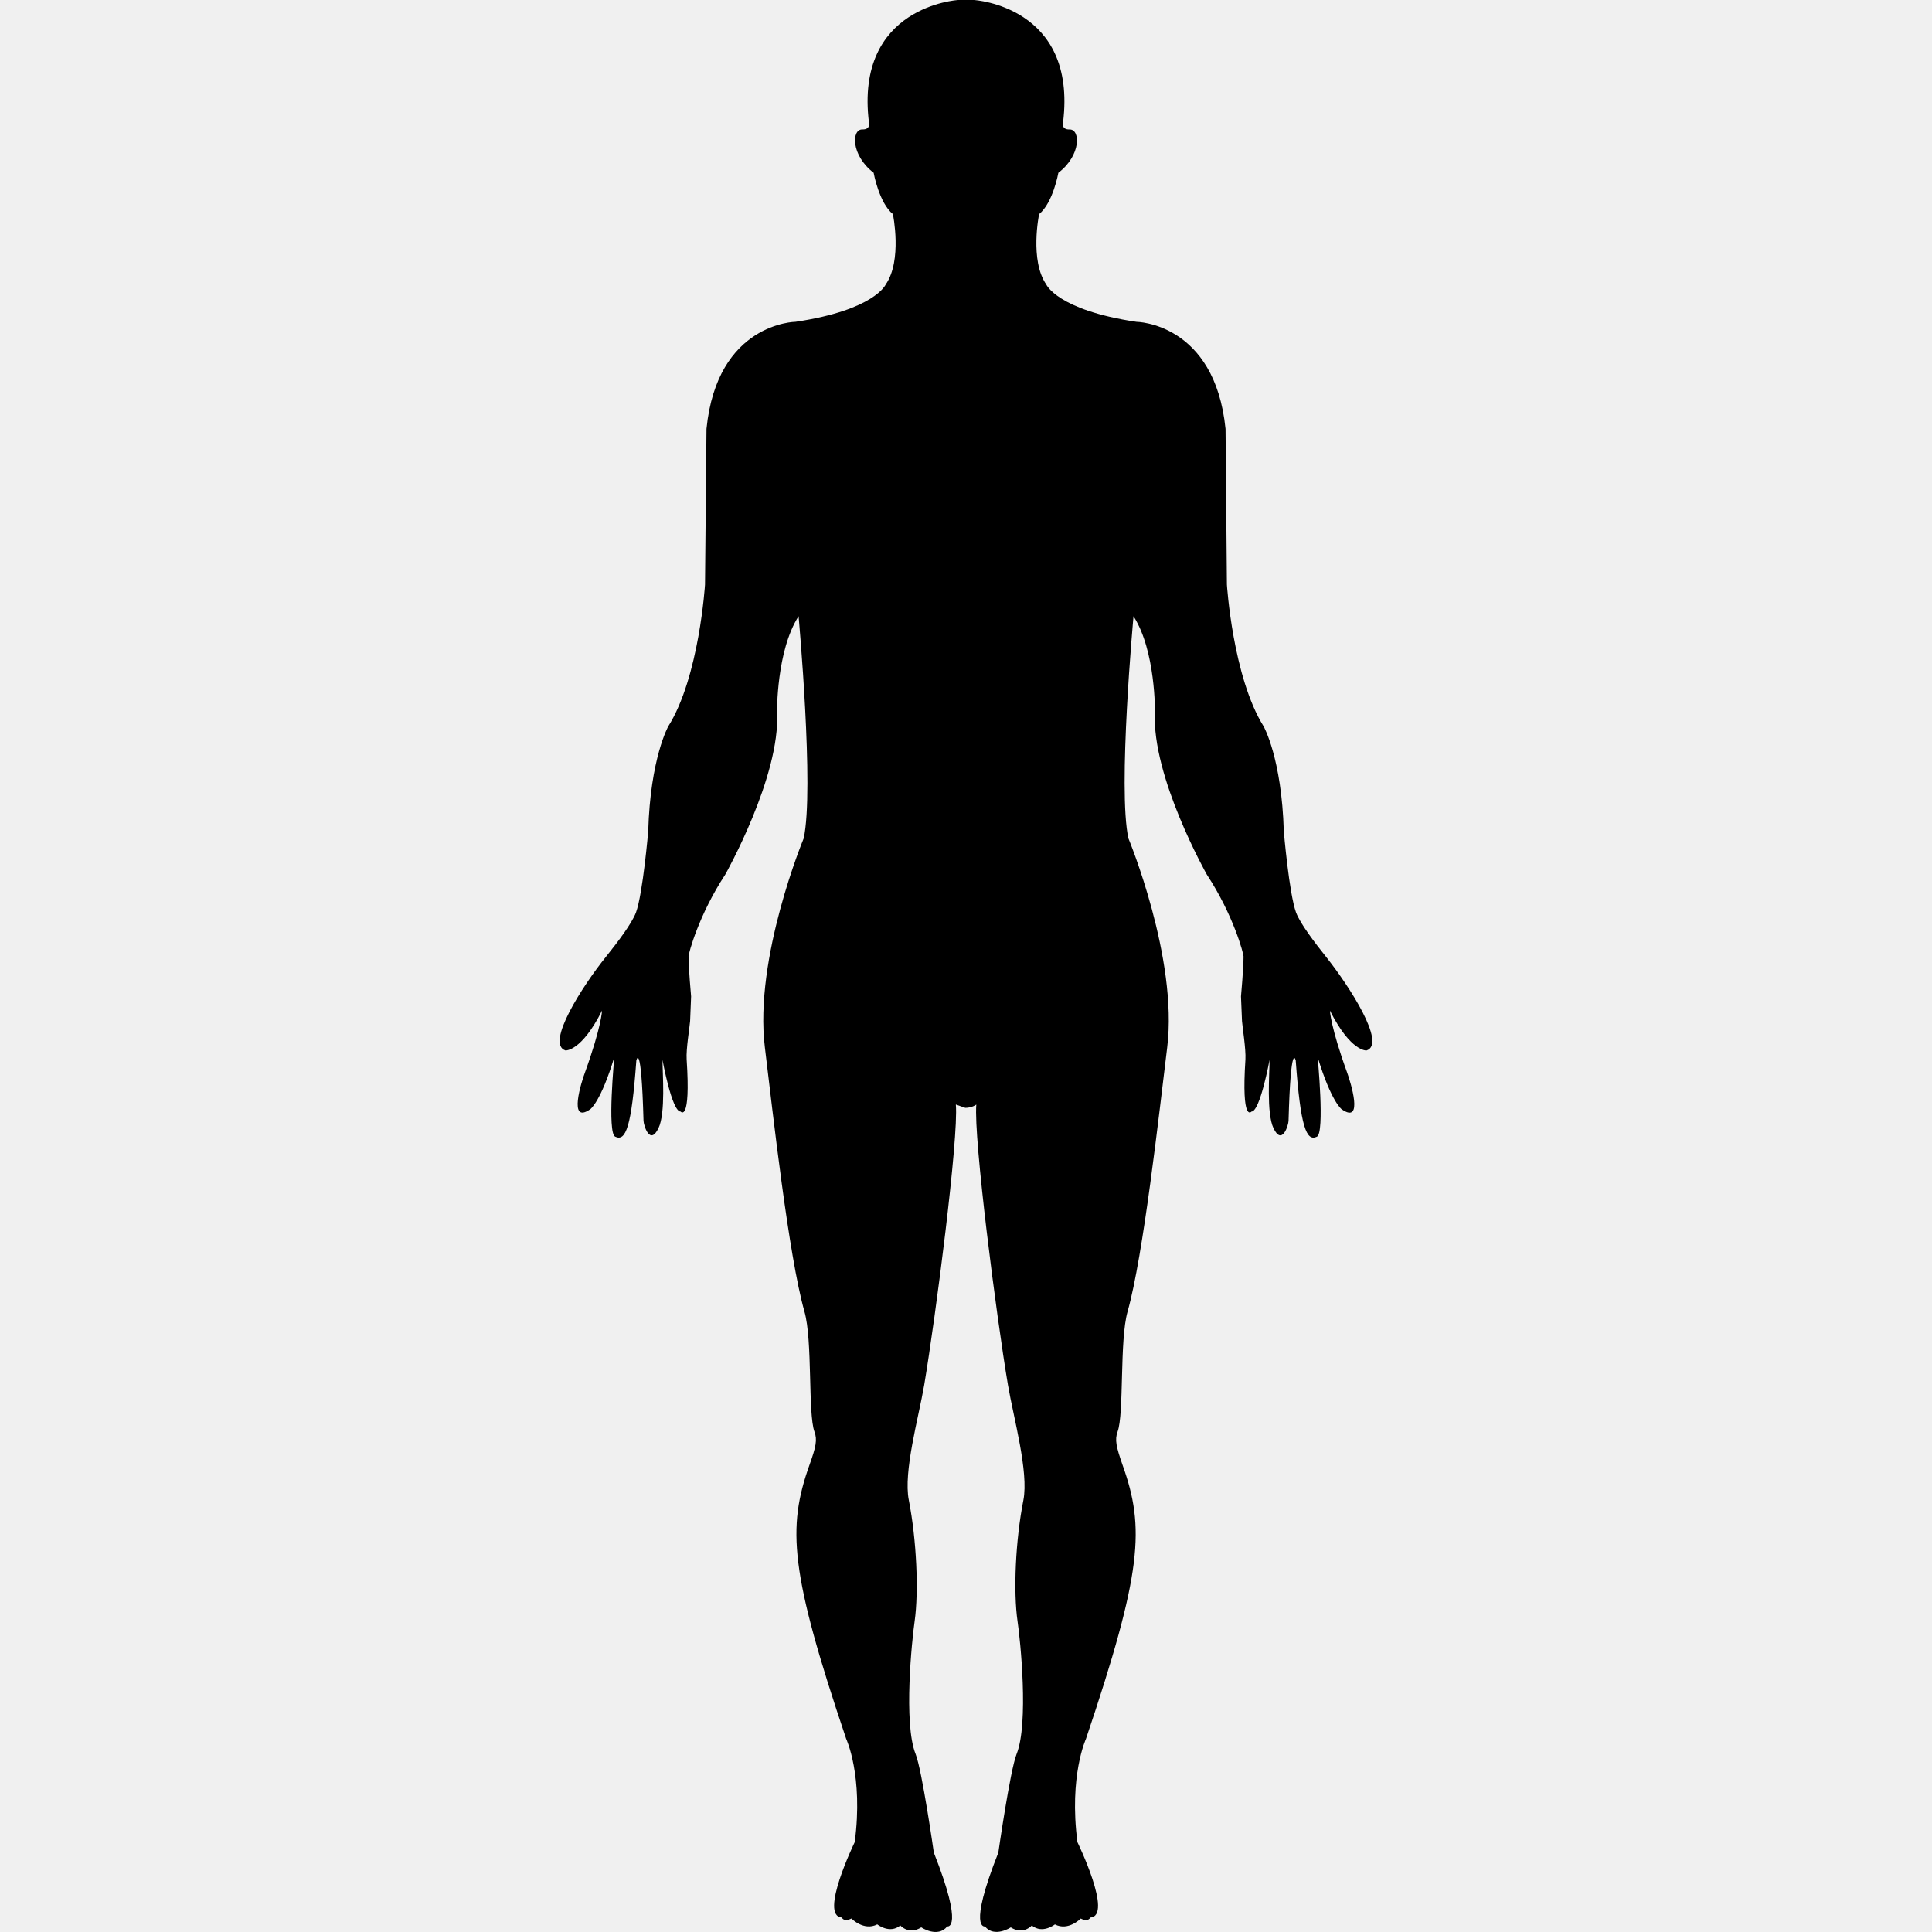
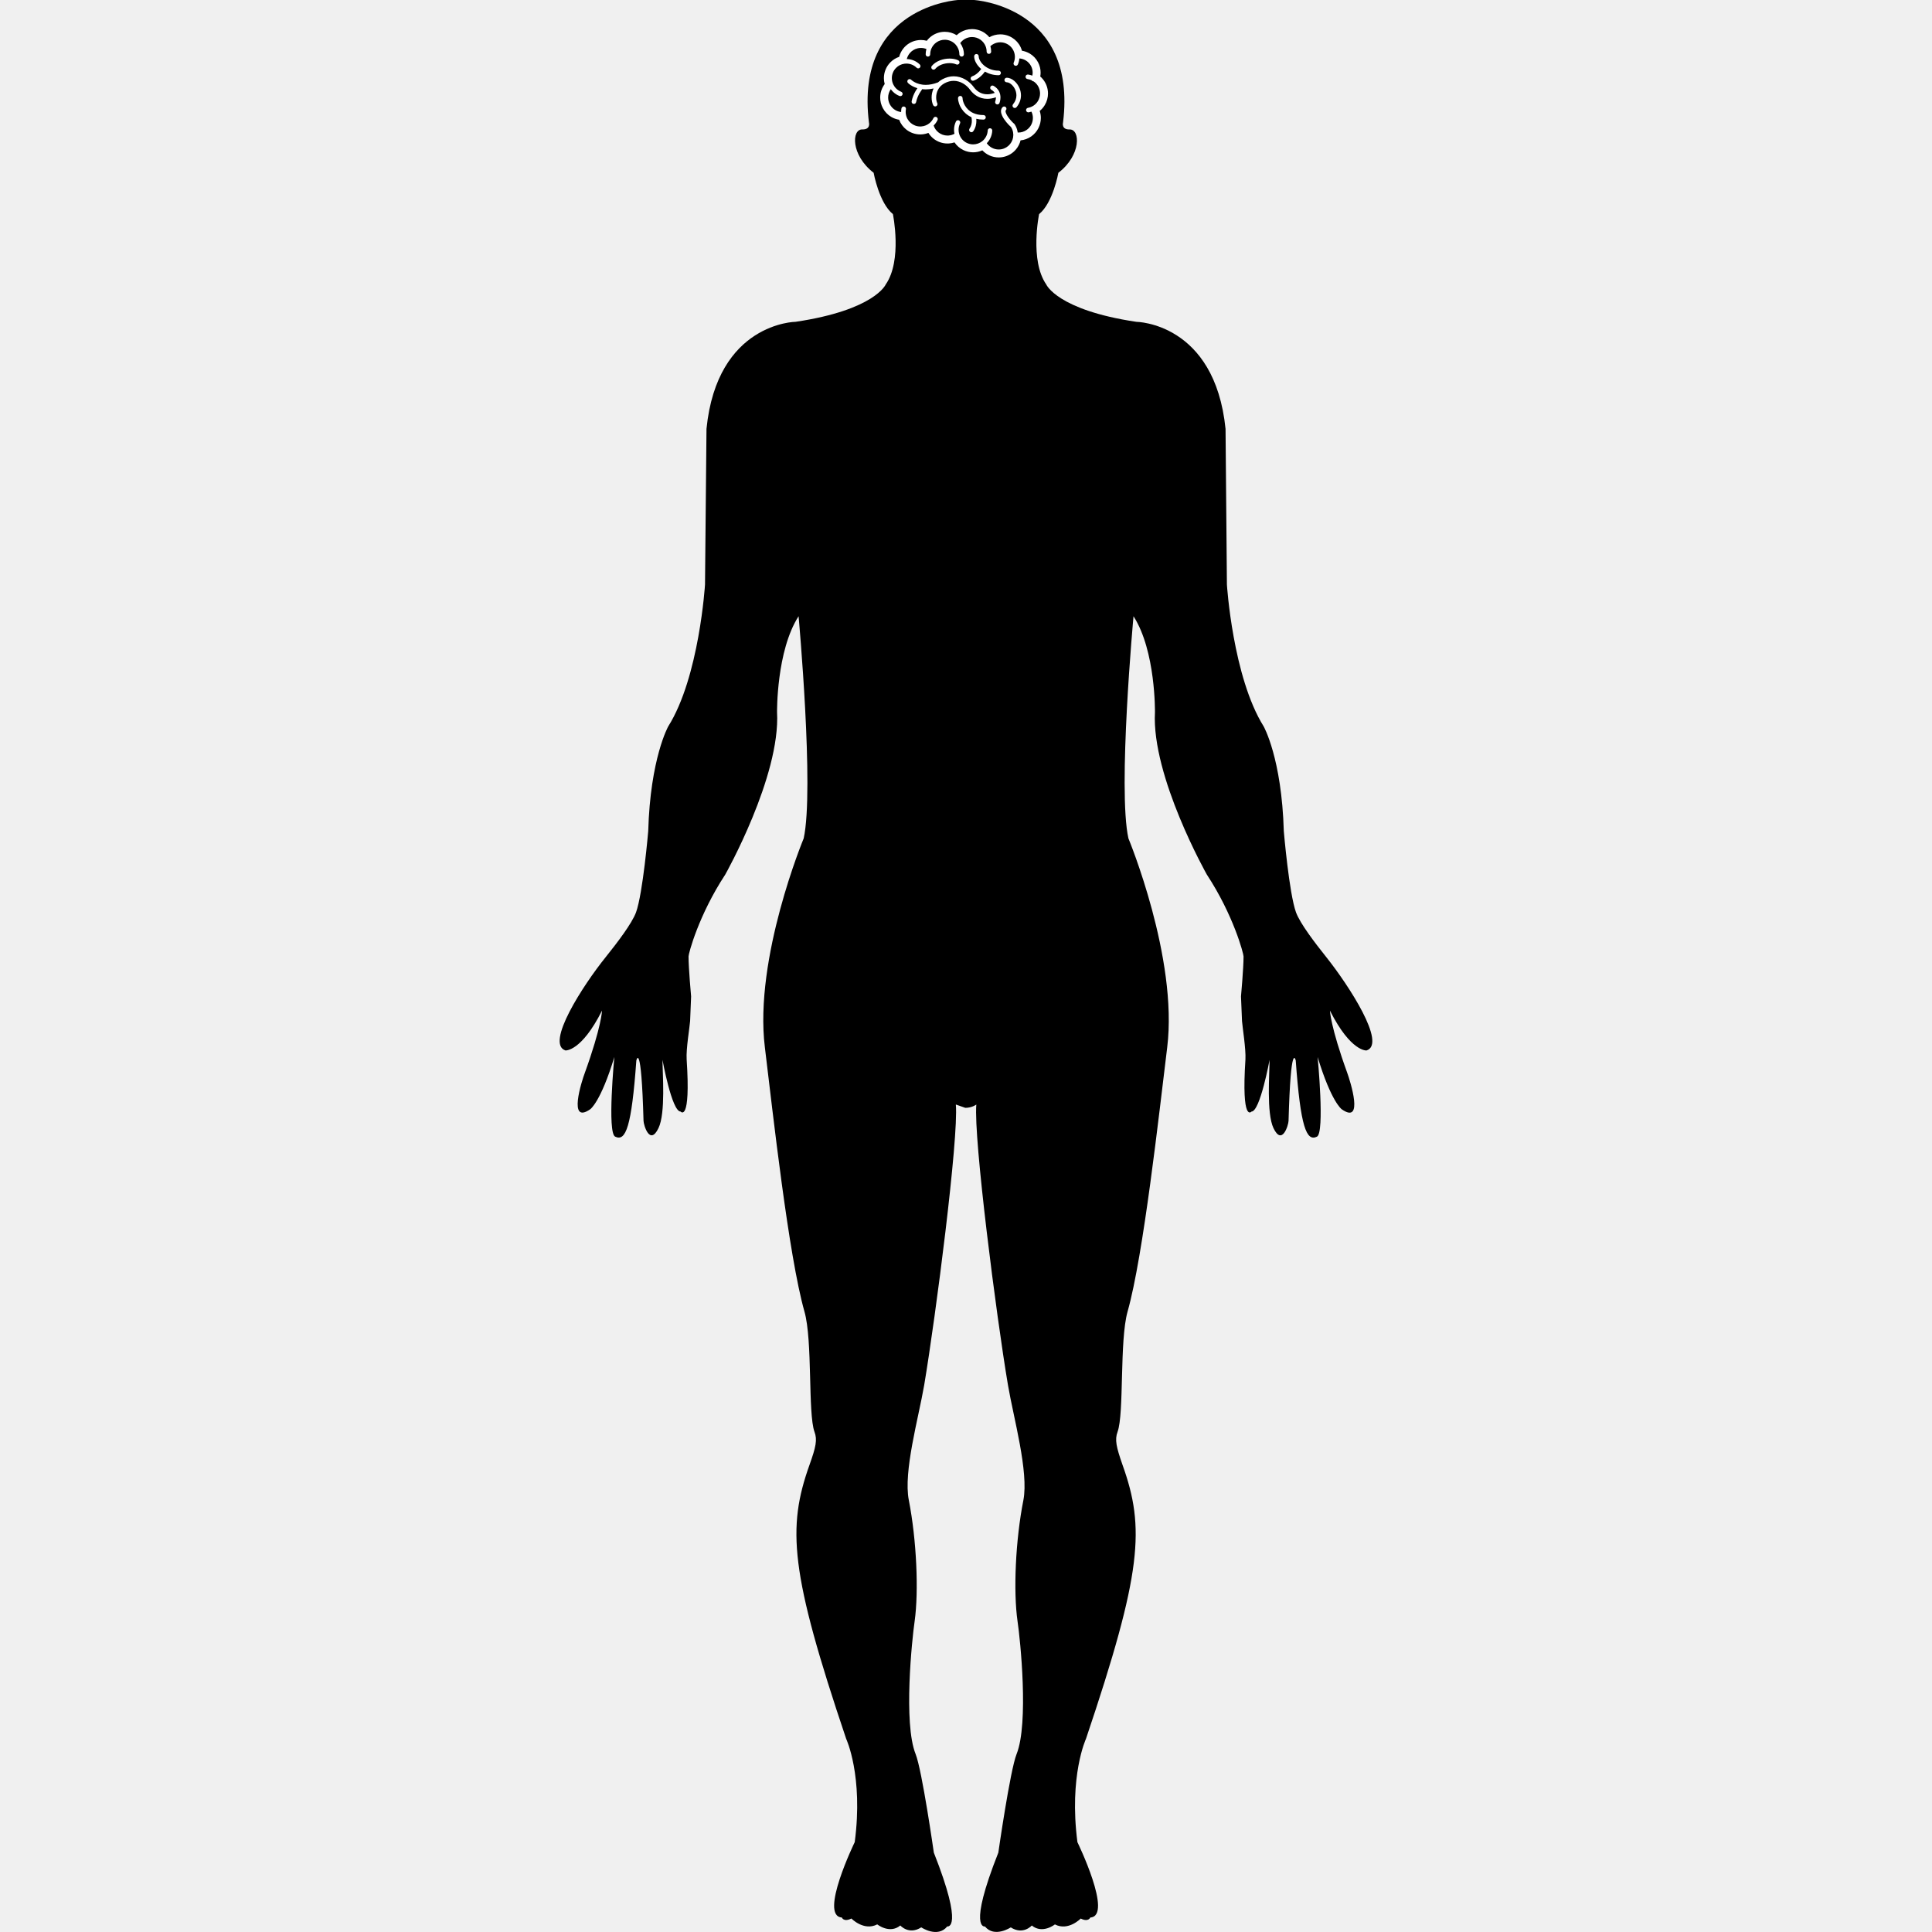
<svg xmlns="http://www.w3.org/2000/svg" fill="#000000" version="1.1" id="Capa_1" width="800px" height="800px" viewBox="0 0 206.326 206.326" xml:space="preserve">
  <g>
    <g id="silhouette-path">
      <path d="M104.265,117.959c-0.304,3.58,2.126,22.529,3.38,29.959c0.597,3.52,2.234,9.255,1.645,12.3    c-0.841,4.244-1.084,9.736-0.621,12.934c0.292,1.942,1.211,10.899-0.104,14.175c-0.688,1.718-1.949,10.522-1.949,10.522    c-3.285,8.294-1.431,7.886-1.431,7.886c1.017,1.248,2.759,0.098,2.759,0.098c1.327,0.846,2.246-0.201,2.246-0.201    c1.139,0.943,2.467-0.116,2.467-0.116c1.431,0.743,2.758-0.627,2.758-0.627c0.822,0.414,1.023-0.109,1.023-0.109    c2.466-0.158-1.376-8.05-1.376-8.05c-0.92-7.088,0.913-11.033,0.913-11.033c6.004-17.805,6.309-22.53,3.909-29.24    c-0.676-1.937-0.847-2.704-0.536-3.545c0.719-1.941,0.195-9.748,1.072-12.848c1.692-5.979,3.361-21.142,4.231-28.217    c1.169-9.53-4.141-22.308-4.141-22.308c-1.163-5.2,0.542-23.727,0.542-23.727c2.381,3.705,2.29,10.245,2.29,10.245    c-0.378,6.859,5.541,17.342,5.541,17.342c2.844,4.332,3.921,8.442,3.921,8.747c0,1.248-0.273,4.269-0.273,4.269l0.109,2.631    c0.049,0.67,0.426,2.977,0.365,4.092c-0.444,6.862,0.646,5.571,0.646,5.571c0.92,0,1.931-5.522,1.931-5.522    c0,1.424-0.348,5.687,0.42,7.295c0.919,1.918,1.595-0.329,1.607-0.78c0.243-8.737,0.768-6.448,0.768-6.448    c0.511,7.088,1.139,8.689,2.265,8.135c0.853-0.407,0.073-8.506,0.073-8.506c1.461,4.811,2.569,5.577,2.569,5.577    c2.411,1.693,0.92-2.983,0.585-3.909c-1.784-4.92-1.839-6.625-1.839-6.625c2.229,4.421,3.909,4.257,3.909,4.257    c2.174-0.694-1.9-6.954-4.287-9.953c-1.218-1.528-2.789-3.574-3.245-4.789c-0.743-2.058-1.304-8.674-1.304-8.674    c-0.225-7.807-2.155-11.198-2.155-11.198c-3.3-5.282-3.921-15.135-3.921-15.135l-0.146-16.635    c-1.157-11.347-9.518-11.429-9.518-11.429c-8.451-1.258-9.627-3.988-9.627-3.988c-1.79-2.576-0.767-7.514-0.767-7.514    c1.485-1.208,2.058-4.415,2.058-4.415c2.466-1.891,2.345-4.658,1.206-4.628c-0.914,0.024-0.707-0.733-0.707-0.733    C115.068,0.636,104.01,0,104.01,0h-1.688c0,0-11.063,0.636-9.523,13.089c0,0,0.207,0.758-0.715,0.733    c-1.136-0.03-1.242,2.737,1.215,4.628c0,0,0.572,3.206,2.058,4.415c0,0,1.023,4.938-0.767,7.514c0,0-1.172,2.73-9.627,3.988    c0,0-8.375,0.082-9.514,11.429l-0.158,16.635c0,0-0.609,9.853-3.922,15.135c0,0-1.921,3.392-2.143,11.198    c0,0-0.563,6.616-1.303,8.674c-0.451,1.209-2.021,3.255-3.249,4.789c-2.408,2.993-6.455,9.24-4.29,9.953    c0,0,1.689,0.164,3.909-4.257c0,0-0.046,1.693-1.827,6.625c-0.35,0.914-1.839,5.59,0.573,3.909c0,0,1.117-0.767,2.569-5.577    c0,0-0.779,8.099,0.088,8.506c1.133,0.555,1.751-1.047,2.262-8.135c0,0,0.524-2.289,0.767,6.448    c0.012,0.451,0.673,2.698,1.596,0.78c0.779-1.608,0.429-5.864,0.429-7.295c0,0,0.999,5.522,1.933,5.522    c0,0,1.099,1.291,0.648-5.571c-0.073-1.121,0.32-3.422,0.369-4.092l0.106-2.631c0,0-0.274-3.014-0.274-4.269    c0-0.311,1.078-4.415,3.921-8.747c0,0,5.913-10.488,5.532-17.342c0,0-0.082-6.54,2.299-10.245c0,0,1.69,18.526,0.545,23.727    c0,0-5.319,12.778-4.146,22.308c0.864,7.094,2.53,22.237,4.226,28.217c0.886,3.094,0.362,10.899,1.072,12.848    c0.32,0.847,0.152,1.627-0.536,3.545c-2.387,6.71-2.083,11.436,3.921,29.24c0,0,1.848,3.945,0.914,11.033    c0,0-3.836,7.892-1.379,8.05c0,0,0.192,0.523,1.023,0.109c0,0,1.327,1.37,2.761,0.627c0,0,1.328,1.06,2.463,0.116    c0,0,0.91,1.047,2.237,0.201c0,0,1.742,1.175,2.777-0.098c0,0,1.839,0.408-1.435-7.886c0,0-1.254-8.793-1.945-10.522    c-1.318-3.275-0.387-12.251-0.106-14.175c0.453-3.216,0.21-8.695-0.618-12.934c-0.606-3.038,1.035-8.774,1.641-12.3    c1.245-7.423,3.685-26.373,3.38-29.959l1.008,0.354C103.809,118.312,104.265,117.959,104.265,117.959z" />
    </g>
  </g>
-   <g id="brain-organ" transform="translate(88, 15) scale(0.15)">
-   
-   
- </g>
+   <g id="brain-organ" transform="translate(94, 1) scale(0.035)">
+     <path class="st0" d="M345.934,233.32c-3.329-1.882-7.555-0.71-9.438,2.619c-1.882,3.329-0.71,7.565,2.624,9.447   c5.114,2.912,8.235,6.161,10.298,9.518c-8.54,3-16.11,4.234-22.799,4.234c-9.789-0.009-17.796-2.593-24.548-6.552   c-6.734-3.968-12.18-9.393-16.309-15.022c-6.806-9.278-15.661-17.542-26.098-23.571c-10.422-6.011-22.479-9.767-35.419-9.767   c-11.347-0.008-23.305,2.913-35.153,9.42c-4.844,2.655-9.043,5.762-12.7,9.153c-14.414,5.549-26.834,7.546-37.341,7.546   c-14.969,0-26.151-4.022-33.627-7.973c-3.733-1.971-6.525-3.933-8.332-5.353c-0.906-0.719-1.566-1.288-1.976-1.66l-0.426-0.409   l-0.067-0.062H94.62c-2.655-2.726-7.023-2.796-9.771-0.151c-2.752,2.654-2.832,7.04-0.177,9.792   c0.386,0.391,5.149,5.265,14.267,10.095c3.991,2.113,8.883,4.19,14.534,5.886c-1.501,2.113-3.551,5.202-5.784,9.135   c-4.293,7.573-9.225,18.201-11.738,30.737c-0.75,3.746,1.683,7.396,5.434,8.15c3.751,0.745,7.404-1.688,8.15-5.442   c2.108-10.556,6.414-19.94,10.205-26.608c1.891-3.338,3.645-5.993,4.906-7.778c0.63-0.896,1.136-1.58,1.474-2.024   c0.168-0.214,0.297-0.382,0.373-0.48l0.08-0.098l0.009-0.009l0.004-0.009c0.639-0.781,1.066-1.66,1.309-2.583   c3.525,0.434,7.227,0.701,11.156,0.692c7.284,0.009,15.261-0.852,23.851-2.805c-4.258,9.18-6.01,18.76-6.015,27.54   c0.017,8.843,1.7,16.869,4.701,23.261c1.637,3.463,5.77,4.936,9.228,3.303c3.458-1.634,4.936-5.771,3.298-9.224v-0.009   c-1.926-4.013-3.392-10.334-3.369-17.331c-0.005-7.546,1.624-15.856,5.531-23.438c3.928-7.582,10.028-14.498,19.479-19.701   c9.974-5.46,19.496-7.698,28.49-7.706c10.24,0,19.887,2.957,28.498,7.91c8.603,4.963,16.119,11.95,21.844,19.762   c5.038,6.872,11.778,13.655,20.452,18.769c8.656,5.114,19.284,8.478,31.58,8.469c8.136,0,16.975-1.474,26.466-4.706l0.022,0.497   c0,3.392-0.528,6.481-1.056,8.665c-0.262,1.092-0.524,1.954-0.706,2.513c-0.093,0.275-0.164,0.479-0.208,0.594l-0.04,0.107   l-0.004,0.017h0.004c-1.403,3.543,0.324,7.556,3.866,8.976c3.551,1.421,7.586-0.311,9.007-3.862   c0.177-0.497,2.966-7.413,2.992-17.011c0-5.505-0.964-11.968-4.164-18.35C359.62,244.054,354.133,237.928,345.934,233.32z" fill="#FFFFFF" />
+     <path class="st0" d="M361.382,187.056c-19.043,0-34.336-7.014-44.914-16.194c-5.278-4.581-9.336-9.704-12.003-14.604   c-2.681-4.91-3.911-9.58-3.893-13.078c0-3.827-3.103-6.925-6.929-6.925c-3.826,0-6.926,3.098-6.926,6.925   c0.018,6.516,2.055,13.193,5.58,19.692c3.689,6.766,9.078,13.335,15.928,19.123c-1.381,1.918-3.286,4.387-5.718,7.032   c-5.278,5.762-12.886,12.145-21.969,15.368c-3.604,1.287-5.482,5.256-4.194,8.851c1.287,3.605,5.252,5.488,8.852,4.199   c12.327-4.43,21.555-12.508,27.815-19.381c2.788-3.072,4.958-5.877,6.561-8.123c11.462,6.614,25.618,10.982,41.812,10.973   c3.822,0,6.93-3.098,6.93-6.925C368.311,190.164,365.204,187.056,361.382,187.056z" fill="#FFFFFF" />
+     <path class="st0" d="M315.197,322.537c-12.961,0-23.26-2.504-31.535-6.33c-12.385-5.753-20.42-14.595-25.476-23.412   c-2.521-4.395-4.261-8.771-5.358-12.616c-1.101-3.826-1.532-7.182-1.523-9.215c0-3.826-3.098-6.926-6.925-6.926   c-3.831,0-6.929,3.099-6.929,6.926c0,2.495,0.297,5.256,0.906,8.292c1.056,5.291,3.067,11.409,6.326,17.712   c4.888,9.447,12.647,19.354,24.242,26.884c2.903,1.899,6.046,3.622,9.428,5.166c0.528,2.273,1.261,6.321,1.256,11.204   c0,3.552-0.382,7.511-1.456,11.569c-1.074,4.057-2.823,8.195-5.602,12.216c-2.179,3.152-1.394,7.466,1.754,9.642   c3.148,2.175,7.462,1.394,9.638-1.749c3.782-5.469,6.178-11.151,7.608-16.567c1.434-5.424,1.913-10.582,1.913-15.111   c0-2.264-0.124-4.359-0.311-6.276c6.677,1.554,13.992,2.459,22.044,2.45c3.823,0,6.926-3.107,6.926-6.934   C322.123,325.644,319.02,322.537,315.197,322.537z" fill="#FFFFFF" />
+     <path class="st0" d="M409.302,218.468c-3.431-2.956-7.133-5.38-11.04-7.103c-3.902-1.722-8.026-2.752-12.248-2.752   c-3.826,0-6.929,3.098-6.929,6.925c0,3.836,3.103,6.934,6.929,6.934c2.548-0.009,5.771,0.879,9.158,2.841   c5.078,2.912,10.357,8.141,14.196,14.693c3.862,6.543,6.308,14.33,6.304,22.373c-0.031,8.852-2.819,18.085-10.365,27.266   c-2.437,2.956-2.02,7.315,0.932,9.756c2.948,2.433,7.316,2.016,9.753-0.932c9.508-11.472,13.565-24.194,13.534-36.09   c0-7.227-1.447-14.142-3.879-20.446C421.988,232.485,416.16,224.398,409.302,218.468z" fill="#FFFFFF" />
+     <path class="st0" d="M168.073,181.534v-0.009c4.759-5.638,11.538-10.059,19.266-13.033c7.715-2.983,16.327-4.475,24.384-4.466   c7.848-0.018,15.155,1.429,20.514,3.924c3.476,1.598,7.59,0.089,9.198-3.391c1.602-3.472,0.084-7.582-3.387-9.19   c-7.741-3.56-16.837-5.194-26.324-5.202c-9.739,0-19.901,1.758-29.365,5.388c-9.441,3.64-18.235,9.199-24.862,17.02   c-2.473,2.921-2.109,7.297,0.812,9.766C161.228,184.819,165.601,184.446,168.073,181.534z" fill="#FFFFFF" />
+     <polygon class="st0" points="481.632,161.514 481.637,161.523 481.637,161.523  " />
+     <polygon class="st0" points="336.159,392.808 336.159,392.817 336.154,392.817  " />
+     <path class="st0" d="M492.215,208.417c-1.225-1.243-2.539-2.424-3.87-3.586c0.696-3.88,1.1-7.831,1.1-11.844   c0.004-10.636-2.53-21.467-7.808-31.464c-6.033-11.462-14.969-20.554-25.401-26.715c-7.297-4.315-15.323-7.191-23.642-8.532   c-2.019-7.182-5.185-14.019-9.438-20.224c-7.08-10.334-17.148-18.892-29.467-24.193c-8.811-3.791-18.058-5.611-27.14-5.611   c0,0-0.28-0.009-0.79,0.036c-11.533,0.134-22.759,3.161-32.69,8.692c-3.884-4.679-8.376-8.843-13.375-12.35   c-10.956-7.697-24.353-12.261-38.687-12.403c-0.165-0.009-0.364-0.017-0.608-0.026c-0.031,0-0.062,0-0.097,0h-0.009h-0.009h-0.004   c-0.022,0-0.044,0-0.066,0c-0.133,0-0.293,0.009-0.497,0.017c-12.482,0.098-24.277,3.543-34.354,9.508   c-4.368,2.575-8.354,5.673-12.012,9.118c-10.44-6.508-22.777-10.308-35.917-10.37l-0.048-0.008h-0.311c-0.009,0-0.014,0-0.022,0   c-0.018,0-0.036,0-0.057,0c-0.16,0-0.36,0.008-0.613,0.026c-13.979,0.133-27.088,4.466-37.896,11.817   c-6.264,4.253-11.746,9.518-16.279,15.545c-5.735-1.553-11.723-2.396-17.841-2.396c-5.091,0-10.254,0.577-15.394,1.749   c-15.138,3.471-28.068,11.772-37.334,22.861h0.005c-6.503,7.768-11.195,16.93-13.77,26.812   c-9.873,3.348-19.177,8.959-26.959,16.886c-0.004,0.009-0.013,0.018-0.022,0.027c-13.051,13.308-19.621,30.718-19.616,48.004v0.026   v0.036c0,0,0,0.017,0,0.035v0.186h0.004c0.017,6.01,0.83,12.003,2.415,17.827C4.799,239.81,0.005,254.272,0,269.073   c-0.004,10.955,2.638,22.097,8.128,32.369c6.17,11.533,15.244,20.668,25.8,26.856c7.404,4.341,15.532,7.21,23.952,8.559   c4.484,12.048,12.172,22.444,22.009,30.141c11.701,9.172,26.462,14.596,42.278,14.596c1.643,0,3.281-0.052,4.918-0.177h0.04h0.022   h0.005h0.004c6.982-0.506,13.672-2.077,19.904-4.501c4.142,6.64,9.348,12.508,15.395,17.348   c11.697,9.366,26.572,14.96,42.517,15.031c0.058,0.009,0.106,0.009,0.156,0.009c0.054,0,0.106,0,0.156,0h0.009   c0.005,0,0.005,0,0.005,0h0.013h0.071c0.023,0,0.032,0,0.054,0l0.173-0.009h0.049c1.274-0.009,2.553-0.062,3.826-0.142h0.018   l0.75-0.018c5.708-0.418,11.222-1.528,16.447-3.249c6.583,9.775,15.75,18.022,27.092,23.492h-0.005   c9.57,4.616,19.78,6.827,29.8,6.827c9.756,0,19.3-2.121,28.054-6.046c12.722,13.512,30.661,21.627,49.957,21.646   c4.231,0,8.51-0.391,12.79-1.199c16.438-3.089,30.523-11.888,40.378-23.9h-0.004c6.436-7.821,11.067-17.054,13.544-27.016   c11.368-1.118,22.648-5.078,32.618-12.092c9.487-6.659,16.838-15.36,21.765-25.072c4.928-9.704,7.467-20.412,7.467-31.216   c0-7.2-1.172-14.428-3.476-21.397c5.917-4.82,11.15-10.698,15.323-17.578c6.748-11.098,9.997-23.474,9.997-35.638   C511.996,238.914,505.102,221.468,492.215,208.417z M481.277,279.744c-6.965,11.47-18.192,18.609-30.457,20.731   c-3.773,0.648-6.303,4.235-5.656,7.998c0.648,3.774,4.231,6.304,8,5.656c2.819-0.479,5.594-1.181,8.315-2.068   c2.964,6.126,4.426,12.696,4.426,19.248c0.004,7.005-1.651,13.965-4.838,20.242c-3.192,6.278-7.898,11.861-14.077,16.212   c-7.781,5.451-16.615,8.053-25.418,8.061c-0.688,0-1.376-0.053-2.064-0.088c-0.146-1.154-0.289-2.299-0.502-3.445v-0.009   c-1.518-8.035-4.643-15.386-8.936-21.769l-0.524-0.782l-0.71-0.613c-5.252-4.492-12.217-11.879-17.593-19.407   c-2.694-3.756-4.998-7.556-6.547-10.938c-1.568-3.383-2.286-6.34-2.26-8.088c0-0.781,0.116-1.305,0.245-1.66   c0.137-0.346,0.266-0.551,0.537-0.834c2.703-2.699,2.703-7.094,0-9.793c-2.708-2.707-7.094-2.707-9.798,0v-0.008   c-1.686,1.686-2.96,3.719-3.742,5.85c-0.781,2.131-1.096,4.324-1.096,6.446c0.026,4.803,1.478,9.348,3.52,13.858   c3.095,6.73,7.711,13.415,12.696,19.514c4.692,5.736,9.686,10.876,14.156,14.818c3.076,4.741,5.323,10.086,6.433,15.972   c0.466,2.477,0.723,4.936,0.759,7.306l0.004,0.036c0.005,0.32,0.009,0.631,0.009,0.95c0,10.477-3.725,20.375-10.13,28.179   c-6.415,7.796-15.44,13.442-26.124,15.457c-2.796,0.525-5.571,0.782-8.301,0.782c-14.693,0.009-28.286-7.36-36.453-19.115   c4.395-4.457,8.141-9.695,11.008-15.625c3.556-7.351,5.42-15.129,5.762-22.817c0.169-3.836-2.796-7.067-6.614-7.236   c-3.826-0.168-7.063,2.796-7.232,6.615c-0.262,5.886-1.673,11.781-4.394,17.4l-0.004,0.018c-2.904,6.019-6.97,11.053-11.804,15.04   l-0.026,0.017c-7.941,6.517-17.992,10.104-28.259,10.104c-6.472,0-13.029-1.421-19.266-4.422   c-11.551-5.576-19.572-15.43-23.119-26.758l-0.005-0.009c-1.354-4.298-2.055-8.799-2.055-13.335c0-6.472,1.421-13.024,4.434-19.292   c1.665-3.445,0.214-7.582-3.232-9.242c-3.444-1.66-7.586-0.213-9.246,3.232c-3.934,8.15-5.811,16.806-5.811,25.303   c0,4.119,0.471,8.195,1.323,12.19c-5.411,2.956-11.515,4.838-18.112,5.328h-0.013c-1.074,0.071-2.14,0.106-3.187,0.106   c-10.401,0-20.038-3.605-27.7-9.73c-6.668-5.328-11.777-12.545-14.507-20.9c4.878-4.812,8.918-10.44,11.87-16.682   c1.633-3.454,0.155-7.591-3.303-9.225c-3.458-1.634-7.591-0.16-9.225,3.303c-2.743,5.806-6.72,10.956-11.617,15.084   c-6.934,5.85-15.692,9.624-25.444,10.325h-0.014c-1.07,0.071-2.135,0.115-3.187,0.115c-22,0.009-40.777-16.22-43.947-37.971   l-0.008-0.054l-0.009-0.054c-0.169-1.029-0.289-2.113-0.369-3.231c-0.075-1.084-0.114-2.149-0.114-3.214   c0-2.806,0.262-5.549,0.758-8.221c0.693-3.765-1.793-7.378-5.557-8.08c-3.76-0.693-7.373,1.794-8.07,5.558   c-0.644,3.48-0.986,7.076-0.986,10.743l0.014,0.399c-6.228-0.693-12.274-2.672-17.69-5.85c-6.832-4.005-12.66-9.855-16.682-17.366   c-3.578-6.694-5.26-13.85-5.265-20.926c0-9.127,2.833-18.093,8.075-25.586c2.006,2.841,4.293,5.54,6.854,8.052   c5.838,5.736,12.611,9.989,19.79,12.758c3.565,1.386,7.578-0.39,8.958-3.959c1.381-3.569-0.394-7.582-3.959-8.959   c-5.478-2.122-10.618-5.344-15.08-9.73l-0.009-0.008c-3.924-3.845-6.974-8.23-9.172-12.927c-2.783-5.948-4.181-12.403-4.181-18.866   c0.004-11.249,4.208-22.426,12.691-31.1c7.213-7.342,16.292-11.64,25.728-12.927h0.009h0.009l0.026-0.009   c1.994-0.266,4-0.408,6.015-0.399c11.245,0.009,22.444,4.218,31.114,12.696c2.734,2.672,7.12,2.628,9.797-0.106   c2.677-2.734,2.628-7.12-0.106-9.793c-11.032-10.805-25.338-16.327-39.668-16.602c1.634-6.632,4.75-12.793,9.1-17.987   c6.019-7.191,14.299-12.518,24.157-14.791c3.348-0.764,6.686-1.136,9.97-1.136c5.806,0,11.449,1.154,16.664,3.267   c-1.483,5.158-2.299,10.601-2.299,16.22c0,3.826,3.103,6.925,6.929,6.925c3.826,0,6.925-3.098,6.925-6.925   c0-6.064,1.221-11.852,3.401-17.108c3.346-8.026,9.002-14.88,16.118-19.719c7.13-4.838,15.684-7.644,24.961-7.653   c13.348,0.009,25.272,5.851,33.444,15.164l0.014,0.009c6.871,7.821,11.013,18.049,11.018,29.306c0,3.826,3.098,6.925,6.929,6.925   c3.827,0,6.925-3.098,6.925-6.925c0.005-12.793-4.133-24.672-11.142-34.288c3.587-4.971,8.159-9.18,13.45-12.305   c6.623-3.915,14.312-6.152,22.586-6.152c9.504,0,18.249,2.965,25.472,8.035c7.222,5.06,12.878,12.225,16.069,20.579l-0.004-0.008   c1.883,4.945,2.917,10.263,2.921,15.874c0,3.826,3.099,6.926,6.926,6.926c3.826,0,6.929-3.099,6.929-6.926   c0-5.718-0.857-11.24-2.393-16.46c8.203-7.644,19.092-11.968,30.328-11.968c5.868,0,11.817,1.172,17.57,3.64   c8.022,3.454,14.463,8.949,19.057,15.643c4.59,6.685,7.298,14.56,7.756,22.692c0.044,0.835,0.071,1.678,0.071,2.521   c-0.005,5.868-1.164,11.809-3.631,17.562c-1.51,3.516,0.111,7.59,3.626,9.099c3.516,1.518,7.59-0.115,9.1-3.631   c2.57-5.966,4.048-12.154,4.549-18.315c6.792,0.453,13.407,2.512,19.266,5.975c6.689,3.96,12.38,9.73,16.282,17.135v0.008   c3.414,6.464,5.012,13.353,5.016,20.163c0,3.125-0.36,6.214-1.021,9.242c-4.182-1.616-8.475-2.726-12.803-3.338   c-3.787-0.533-7.288,2.105-7.821,5.904c-0.533,3.783,2.104,7.289,5.895,7.822c4.346,0.613,8.63,1.865,12.74,3.8   c0.728,1.181,1.802,2.166,3.174,2.752c0.857,0.364,1.745,0.542,2.624,0.55c2.556,1.705,4.883,3.614,6.96,5.727l-0.093-0.097   l0.111,0.115c8.296,8.381,12.788,19.701,12.784,31.233C487.749,264.571,485.672,272.518,481.277,279.744z" fill="#FFFFFF" />
+   </g>
  <g id="thyroid-organ" transform="translate(95, 50) scale(0.08)">
  
  
</g>
  <g id="lungs-organ" transform="translate(80, 65) scale(0.2)">
  
  
</g>
  <g id="heart-organ" transform="translate(92, 75) scale(0.12)">
  
  
</g>
  <g id="liver-organ" transform="translate(100, 90) scale(0.18)">
  
  
</g>
  <g id="stomach-organ" transform="translate(85, 95) scale(0.15)">
  
  
</g>
  <g id="pancreas-organ" transform="translate(90, 105) scale(0.1)">
  
  
</g>
  <g id="kidneys-organ" transform="translate(85, 110) scale(0.15)">
  
  
</g>
  <g id="large-intestine-organ" transform="translate(80, 115) scale(0.22)">
  
  
</g>
  <g id="bladder-organ" transform="translate(95, 140) scale(0.1)">
  
  
</g>
</svg>
